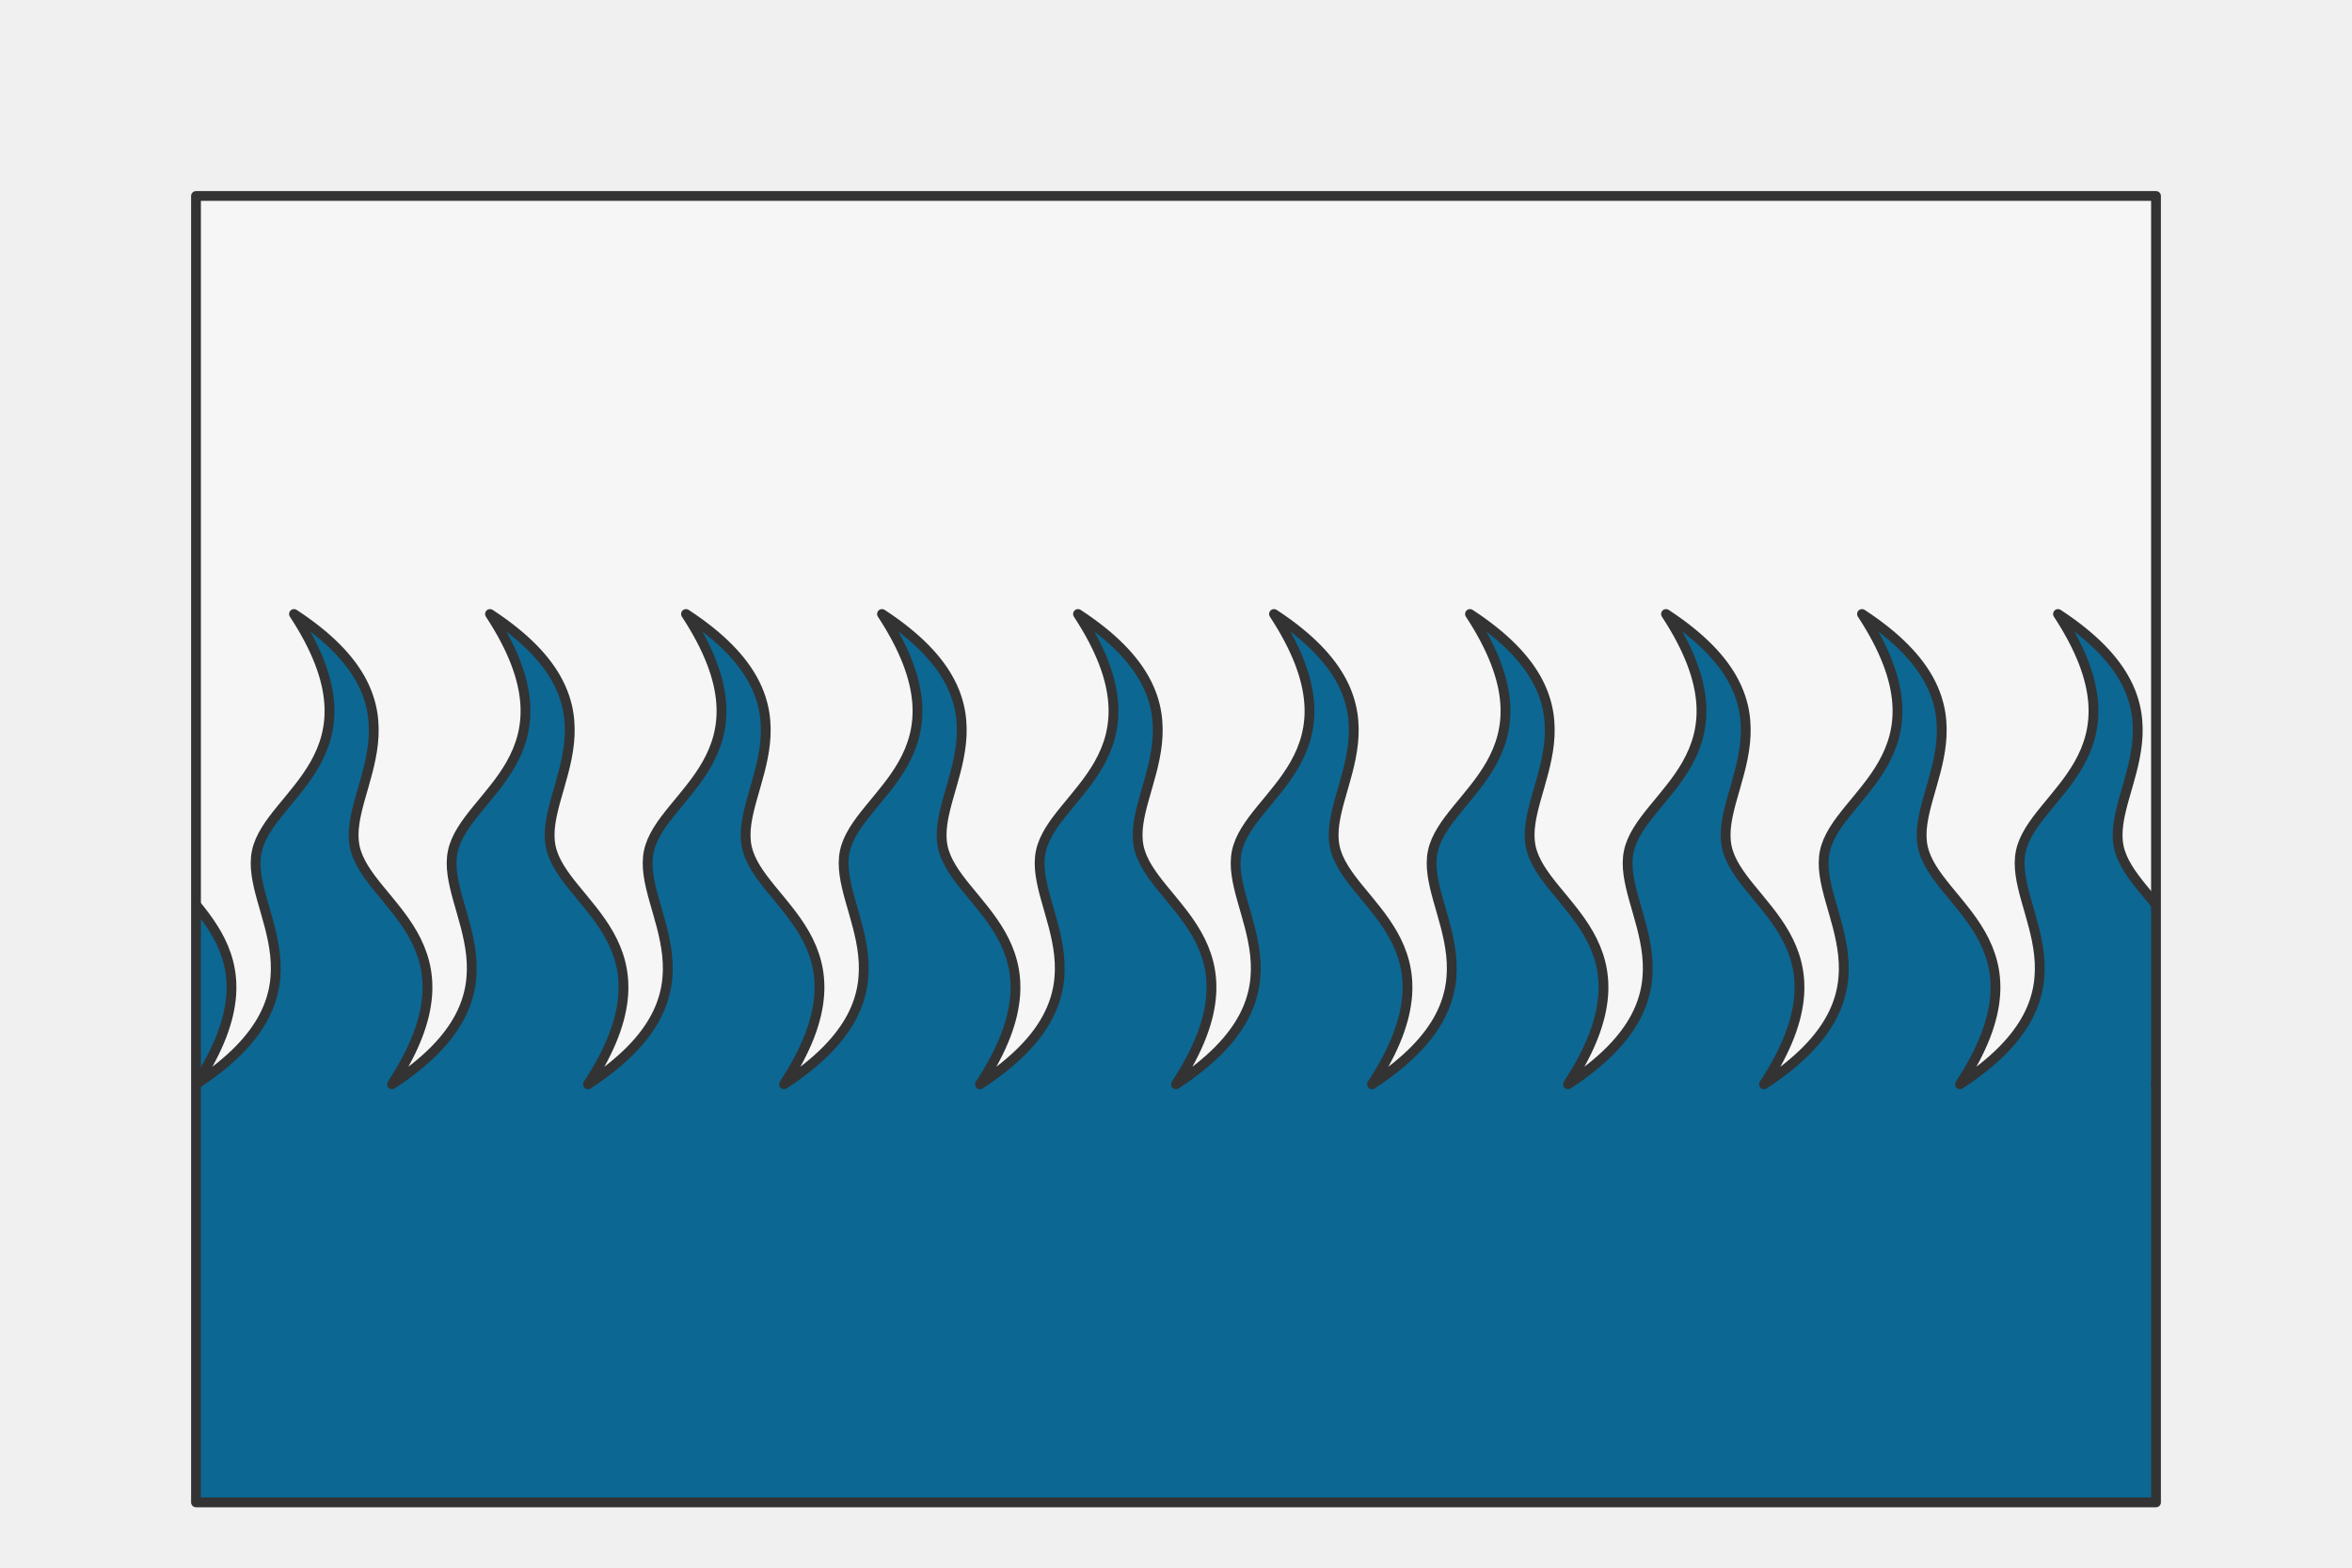
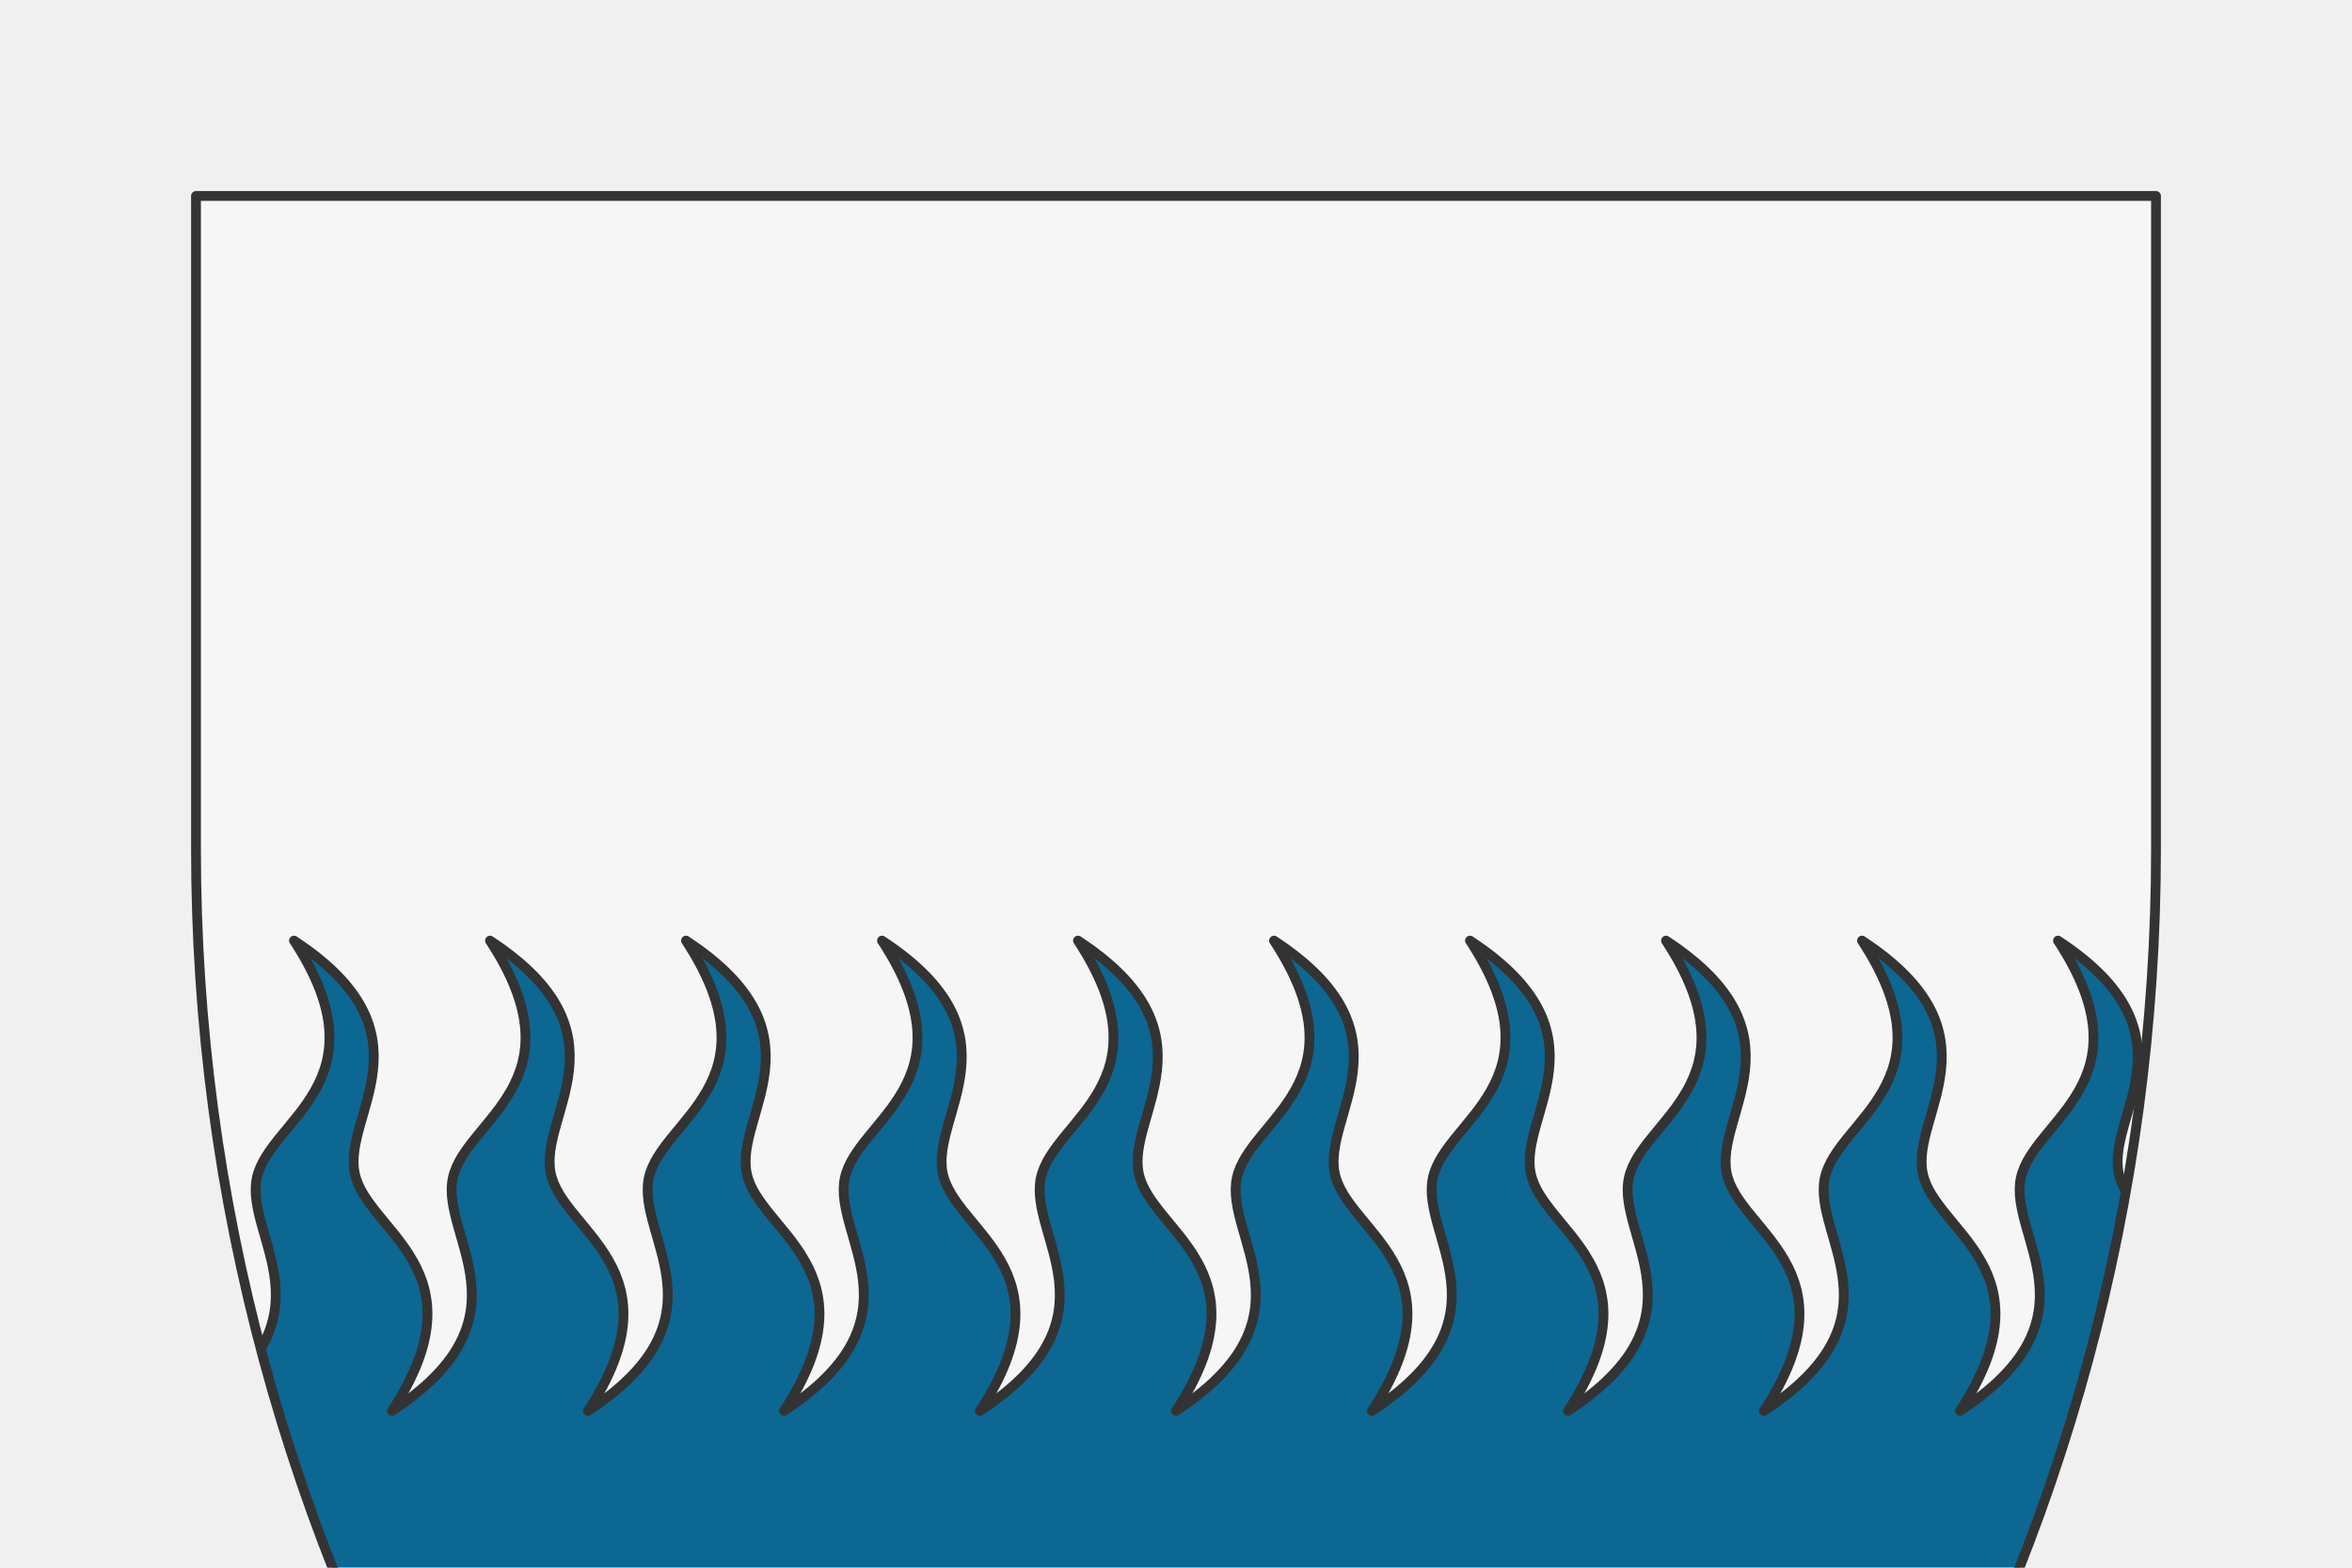
<svg xmlns="http://www.w3.org/2000/svg" preserveAspectRatio="xMidYMin slice" viewBox="0 0 120 80">
  <g transform="translate(10 10)">
    <defs>
      <mask id="a">
-         <path clip-rule="evenodd" d="M0 0h100v66.667H0z" fill-rule="evenodd" fill="#fff" />
+         <path clip-rule="evenodd" d="M50 0h50v33.333a100 100 0 0 1-50 86.603A100 100 0 0 1 0 33.333V0z" fill-rule="evenodd" fill="#fff" />
      </mask>
    </defs>
    <g mask="url(#a)">
-       <path d="M0 0h100v66.667H0z" fill-rule="evenodd" fill="#f0f0f0" />
+       <path d="M50 0h50v33.333a100 100 0 0 1-50 86.603A100 100 0 0 1 0 33.333V0z" fill-rule="evenodd" fill="#f0f0f0" />
      <defs>
        <mask id="b">
-           <path clip-rule="evenodd" d="M-60 45.333c7.25-4.75 2.475-8.875 3.1-11.875s6.65-4.875 1.9-12.125c7.25 4.75 2.475 8.875 3.1 11.875s6.65 4.875 1.9 12.125c7.25-4.75 2.475-8.875 3.1-11.875s6.65-4.875 1.9-12.125c7.25 4.75 2.475 8.875 3.1 11.875s6.65 4.875 1.9 12.125c7.25-4.75 2.475-8.875 3.1-11.875s6.65-4.875 1.9-12.125c7.25 4.75 2.475 8.875 3.1 11.875s6.65 4.875 1.9 12.125c7.25-4.75 2.475-8.875 3.1-11.875s6.65-4.875 1.9-12.125c7.25 4.75 2.475 8.875 3.1 11.875s6.65 4.875 1.9 12.125c7.25-4.75 2.475-8.875 3.1-11.875s6.65-4.875 1.9-12.125c7.25 4.75 2.475 8.875 3.1 11.875s6.65 4.875 1.9 12.125c7.25-4.75 2.475-8.875 3.1-11.875S-.25 28.583-5 21.333c7.25 4.75 2.475 8.875 3.1 11.875S4.75 38.083 0 45.333c7.25-4.75 2.475-8.875 3.1-11.875S9.75 28.583 5 21.333c7.25 4.75 2.475 8.875 3.1 11.875s6.65 4.875 1.9 12.125c7.25-4.75 2.475-8.875 3.1-11.875s6.65-4.875 1.9-12.125c7.25 4.75 2.475 8.875 3.1 11.875s6.65 4.875 1.9 12.125c7.25-4.75 2.475-8.875 3.1-11.875s6.65-4.875 1.9-12.125c7.25 4.75 2.475 8.875 3.1 11.875s6.65 4.875 1.9 12.125c7.25-4.75 2.475-8.875 3.1-11.875s6.65-4.875 1.9-12.125c7.25 4.75 2.475 8.875 3.1 11.875s6.65 4.875 1.9 12.125c7.25-4.75 2.475-8.875 3.1-11.875s6.65-4.875 1.9-12.125c7.25 4.75 2.475 8.875 3.1 11.875s6.65 4.875 1.9 12.125c7.25-4.75 2.475-8.875 3.1-11.875s6.65-4.875 1.9-12.125c7.25 4.75 2.475 8.875 3.1 11.875s6.65 4.875 1.9 12.125c7.25-4.75 2.475-8.875 3.1-11.875s6.65-4.875 1.9-12.125c7.25 4.75 2.475 8.875 3.1 11.875s6.65 4.875 1.9 12.125c7.25-4.75 2.475-8.875 3.1-11.875s6.65-4.875 1.9-12.125c7.25 4.75 2.475 8.875 3.1 11.875s6.65 4.875 1.9 12.125c7.25-4.75 2.475-8.875 3.1-11.875s6.65-4.875 1.9-12.125c7.25 4.75 2.475 8.875 3.1 11.875s6.65 4.875 1.9 12.125c7.25-4.75 2.475-8.875 3.1-11.875s6.65-4.875 1.9-12.125c7.25 4.75 2.475 8.875 3.1 11.875s6.65 4.875 1.9 12.125c7.25-4.75 2.475-8.875 3.1-11.875s6.65-4.875 1.9-12.125c7.25 4.75 2.475 8.875 3.1 11.875s6.65 4.875 1.9 12.125c7.25-4.75 2.475-8.875 3.1-11.875s6.65-4.875 1.9-12.125c7.25 4.75 2.475 8.875 3.1 11.875s6.65 4.875 1.9 12.125c7.25-4.75 2.475-8.875 3.1-11.875s6.65-4.875 1.9-12.125c7.25 4.75 2.475 8.875 3.1 11.875s6.65 4.875 1.9 12.125c7.25-4.75 2.475-8.875 3.1-11.875s6.65-4.875 1.9-12.125c7.25 4.75 2.475 8.875 3.1 11.875s6.65 4.875 1.9 12.125c7.25-4.75 2.475-8.875 3.1-11.875s6.65-4.875 1.9-12.125c7.25 4.75 2.475 8.875 3.1 11.875s6.65 4.875 1.9 12.125c7.25-4.75 2.475-8.875 3.1-11.875s6.65-4.875 1.9-12.125c7.25 4.75 2.475 8.875 3.1 11.875s6.65 4.875 1.9 12.125c7.25-4.75 2.475-8.875 3.1-11.875s6.65-4.875 1.9-12.125c7.25 4.75 2.475 8.875 3.1 11.875s6.65 4.875 1.9 12.125c7.25-4.75 2.475-8.875 3.1-11.875s6.65-4.875 1.9-12.125c7.25 4.75 2.475 8.875 3.1 11.875s6.65 4.875 1.9 12.125h820V-1000h-2000V45.333h940z" fill-rule="evenodd" fill="#fff" />
-           <path d="M-60 45.333c7.25-4.75 2.475-8.875 3.1-11.875s6.65-4.875 1.9-12.125c7.25 4.75 2.475 8.875 3.1 11.875s6.65 4.875 1.9 12.125c7.25-4.75 2.475-8.875 3.1-11.875s6.65-4.875 1.9-12.125c7.25 4.75 2.475 8.875 3.1 11.875s6.65 4.875 1.9 12.125c7.25-4.75 2.475-8.875 3.1-11.875s6.65-4.875 1.9-12.125c7.25 4.75 2.475 8.875 3.1 11.875s6.65 4.875 1.9 12.125c7.25-4.75 2.475-8.875 3.1-11.875s6.65-4.875 1.9-12.125c7.25 4.75 2.475 8.875 3.1 11.875s6.65 4.875 1.9 12.125c7.25-4.75 2.475-8.875 3.1-11.875s6.65-4.875 1.9-12.125c7.25 4.75 2.475 8.875 3.1 11.875s6.65 4.875 1.9 12.125c7.25-4.75 2.475-8.875 3.1-11.875S-.25 28.583-5 21.333c7.25 4.75 2.475 8.875 3.1 11.875S4.75 38.083 0 45.333c7.25-4.75 2.475-8.875 3.1-11.875S9.75 28.583 5 21.333c7.25 4.75 2.475 8.875 3.1 11.875s6.65 4.875 1.9 12.125c7.25-4.75 2.475-8.875 3.1-11.875s6.65-4.875 1.9-12.125c7.25 4.75 2.475 8.875 3.1 11.875s6.65 4.875 1.9 12.125c7.25-4.75 2.475-8.875 3.1-11.875s6.65-4.875 1.9-12.125c7.25 4.75 2.475 8.875 3.1 11.875s6.65 4.875 1.9 12.125c7.25-4.75 2.475-8.875 3.1-11.875s6.65-4.875 1.9-12.125c7.25 4.75 2.475 8.875 3.1 11.875s6.65 4.875 1.9 12.125c7.25-4.75 2.475-8.875 3.1-11.875s6.65-4.875 1.9-12.125c7.25 4.75 2.475 8.875 3.1 11.875s6.65 4.875 1.9 12.125c7.25-4.75 2.475-8.875 3.1-11.875s6.65-4.875 1.9-12.125c7.25 4.75 2.475 8.875 3.1 11.875s6.65 4.875 1.9 12.125c7.25-4.75 2.475-8.875 3.1-11.875s6.65-4.875 1.9-12.125c7.25 4.75 2.475 8.875 3.1 11.875s6.65 4.875 1.9 12.125c7.25-4.75 2.475-8.875 3.1-11.875s6.65-4.875 1.9-12.125c7.25 4.75 2.475 8.875 3.1 11.875s6.65 4.875 1.9 12.125c7.25-4.75 2.475-8.875 3.1-11.875s6.65-4.875 1.9-12.125c7.25 4.75 2.475 8.875 3.1 11.875s6.65 4.875 1.9 12.125c7.25-4.75 2.475-8.875 3.1-11.875s6.65-4.875 1.9-12.125c7.25 4.75 2.475 8.875 3.1 11.875s6.65 4.875 1.9 12.125c7.25-4.75 2.475-8.875 3.1-11.875s6.65-4.875 1.9-12.125c7.25 4.75 2.475 8.875 3.1 11.875s6.65 4.875 1.9 12.125c7.25-4.75 2.475-8.875 3.1-11.875s6.65-4.875 1.9-12.125c7.25 4.75 2.475 8.875 3.1 11.875s6.65 4.875 1.9 12.125c7.25-4.75 2.475-8.875 3.1-11.875s6.65-4.875 1.9-12.125c7.25 4.75 2.475 8.875 3.1 11.875s6.65 4.875 1.9 12.125c7.25-4.75 2.475-8.875 3.1-11.875s6.65-4.875 1.9-12.125c7.25 4.75 2.475 8.875 3.1 11.875s6.65 4.875 1.9 12.125c7.25-4.75 2.475-8.875 3.1-11.875s6.65-4.875 1.9-12.125c7.25 4.75 2.475 8.875 3.1 11.875s6.65 4.875 1.9 12.125c7.25-4.75 2.475-8.875 3.1-11.875s6.65-4.875 1.9-12.125c7.25 4.75 2.475 8.875 3.1 11.875s6.65 4.875 1.9 12.125c7.25-4.75 2.475-8.875 3.1-11.875s6.65-4.875 1.9-12.125c7.25 4.75 2.475 8.875 3.1 11.875s6.65 4.875 1.9 12.125c7.25-4.75 2.475-8.875 3.1-11.875s6.65-4.875 1.9-12.125c7.25 4.75 2.475 8.875 3.1 11.875s6.65 4.875 1.9 12.125h820V-1000h-2000V45.333h940z" fill="none" stroke-width=".1" stroke="#fff" />
+           <path clip-rule="evenodd" d="M-60 62c7.25-4.75 2.475-8.875 3.1-11.875S-50.25 45.25-55 38c7.25 4.75 2.475 8.875 3.1 11.875S-45.25 54.75-50 62c7.25-4.75 2.475-8.875 3.1-11.875S-40.25 45.25-45 38c7.25 4.75 2.475 8.875 3.1 11.875S-35.25 54.75-40 62c7.25-4.75 2.475-8.875 3.1-11.875S-30.25 45.25-35 38c7.25 4.75 2.475 8.875 3.1 11.875S-25.25 54.75-30 62c7.25-4.75 2.475-8.875 3.1-11.875S-20.25 45.25-25 38c7.25 4.75 2.475 8.875 3.1 11.875S-15.25 54.75-20 62c7.25-4.75 2.475-8.875 3.1-11.875S-10.25 45.25-15 38c7.25 4.75 2.475 8.875 3.1 11.875S-5.25 54.75-10 62c7.25-4.75 2.475-8.875 3.1-11.875S-.25 45.25-5 38c7.25 4.75 2.475 8.875 3.1 11.875S4.75 54.75 0 62c7.25-4.75 2.475-8.875 3.1-11.875S9.75 45.25 5 38c7.25 4.75 2.475 8.875 3.1 11.875S14.75 54.75 10 62c7.25-4.75 2.475-8.875 3.1-11.875S19.75 45.25 15 38c7.25 4.75 2.475 8.875 3.1 11.875S24.75 54.75 20 62c7.25-4.75 2.475-8.875 3.1-11.875S29.75 45.25 25 38c7.25 4.75 2.475 8.875 3.1 11.875S34.75 54.75 30 62c7.25-4.75 2.475-8.875 3.1-11.875S39.75 45.25 35 38c7.25 4.75 2.475 8.875 3.1 11.875S44.75 54.75 40 62c7.25-4.75 2.475-8.875 3.1-11.875S49.75 45.25 45 38c7.25 4.75 2.475 8.875 3.1 11.875S54.75 54.75 50 62c7.25-4.75 2.475-8.875 3.1-11.875S59.75 45.25 55 38c7.25 4.75 2.475 8.875 3.1 11.875S64.75 54.75 60 62c7.25-4.75 2.475-8.875 3.1-11.875S69.75 45.25 65 38c7.25 4.75 2.475 8.875 3.1 11.875S74.75 54.75 70 62c7.25-4.75 2.475-8.875 3.1-11.875S79.75 45.25 75 38c7.25 4.75 2.475 8.875 3.1 11.875S84.75 54.75 80 62c7.25-4.75 2.475-8.875 3.1-11.875S89.75 45.25 85 38c7.25 4.75 2.475 8.875 3.1 11.875S94.75 54.75 90 62c7.25-4.75 2.475-8.875 3.1-11.875S99.75 45.25 95 38c7.25 4.75 2.475 8.875 3.1 11.875S104.75 54.75 100 62c7.25-4.75 2.475-8.875 3.1-11.875S109.75 45.25 105 38c7.25 4.75 2.475 8.875 3.1 11.875S114.75 54.75 110 62c7.25-4.75 2.475-8.875 3.1-11.875S119.75 45.25 115 38c7.25 4.75 2.475 8.875 3.1 11.875S124.75 54.75 120 62c7.25-4.75 2.475-8.875 3.1-11.875S129.75 45.25 125 38c7.25 4.75 2.475 8.875 3.1 11.875S134.75 54.75 130 62c7.25-4.75 2.475-8.875 3.1-11.875S139.75 45.25 135 38c7.25 4.75 2.475 8.875 3.1 11.875S144.75 54.75 140 62c7.25-4.75 2.475-8.875 3.1-11.875S149.75 45.25 145 38c7.25 4.75 2.475 8.875 3.1 11.875S154.75 54.75 150 62c7.25-4.75 2.475-8.875 3.1-11.875S159.75 45.25 155 38c7.25 4.75 2.475 8.875 3.1 11.875S164.75 54.75 160 62c7.25-4.75 2.475-8.875 3.1-11.875S169.75 45.25 165 38c7.25 4.75 2.475 8.875 3.1 11.875S174.75 54.75 170 62c7.25-4.75 2.475-8.875 3.1-11.875S179.75 45.25 175 38c7.25 4.75 2.475 8.875 3.1 11.875S184.75 54.75 180 62h820v-1062h-2000V62h940z" fill-rule="evenodd" fill="#fff" />
+           <path d="M-60 62c7.25-4.75 2.475-8.875 3.1-11.875S-50.25 45.25-55 38c7.25 4.75 2.475 8.875 3.1 11.875S-45.25 54.75-50 62c7.25-4.75 2.475-8.875 3.1-11.875S-40.25 45.25-45 38c7.25 4.75 2.475 8.875 3.1 11.875S-35.25 54.75-40 62c7.25-4.75 2.475-8.875 3.1-11.875S-30.25 45.25-35 38c7.25 4.75 2.475 8.875 3.1 11.875S-25.25 54.75-30 62c7.25-4.75 2.475-8.875 3.1-11.875S-20.25 45.25-25 38c7.25 4.75 2.475 8.875 3.1 11.875S-15.25 54.75-20 62c7.25-4.75 2.475-8.875 3.1-11.875S-10.25 45.25-15 38c7.25 4.75 2.475 8.875 3.1 11.875S-5.25 54.75-10 62c7.25-4.75 2.475-8.875 3.1-11.875S-.25 45.25-5 38c7.25 4.75 2.475 8.875 3.1 11.875S4.75 54.75 0 62c7.25-4.75 2.475-8.875 3.1-11.875S9.75 45.25 5 38c7.25 4.75 2.475 8.875 3.1 11.875S14.75 54.75 10 62c7.25-4.75 2.475-8.875 3.1-11.875S19.75 45.25 15 38c7.25 4.75 2.475 8.875 3.1 11.875S24.75 54.75 20 62c7.25-4.75 2.475-8.875 3.1-11.875S29.75 45.25 25 38c7.25 4.75 2.475 8.875 3.1 11.875S34.75 54.75 30 62c7.25-4.75 2.475-8.875 3.1-11.875S39.75 45.25 35 38c7.25 4.75 2.475 8.875 3.1 11.875S44.75 54.75 40 62c7.25-4.75 2.475-8.875 3.1-11.875S49.75 45.25 45 38c7.25 4.75 2.475 8.875 3.1 11.875S54.75 54.75 50 62c7.25-4.75 2.475-8.875 3.1-11.875S59.75 45.25 55 38c7.25 4.75 2.475 8.875 3.1 11.875S64.75 54.75 60 62c7.25-4.75 2.475-8.875 3.1-11.875S69.75 45.25 65 38c7.25 4.75 2.475 8.875 3.1 11.875S74.75 54.75 70 62c7.25-4.75 2.475-8.875 3.1-11.875S79.75 45.25 75 38c7.25 4.75 2.475 8.875 3.1 11.875S84.75 54.75 80 62c7.25-4.75 2.475-8.875 3.1-11.875S89.75 45.25 85 38c7.25 4.75 2.475 8.875 3.1 11.875S94.75 54.75 90 62c7.25-4.75 2.475-8.875 3.1-11.875S99.75 45.25 95 38c7.25 4.75 2.475 8.875 3.1 11.875S104.75 54.75 100 62c7.25-4.75 2.475-8.875 3.1-11.875S109.75 45.25 105 38c7.25 4.75 2.475 8.875 3.1 11.875S114.75 54.75 110 62c7.25-4.75 2.475-8.875 3.1-11.875S119.75 45.25 115 38c7.25 4.75 2.475 8.875 3.1 11.875S124.75 54.75 120 62c7.25-4.75 2.475-8.875 3.1-11.875S129.75 45.25 125 38c7.25 4.75 2.475 8.875 3.1 11.875S134.75 54.75 130 62c7.25-4.75 2.475-8.875 3.1-11.875S139.75 45.25 135 38c7.25 4.75 2.475 8.875 3.1 11.875S144.75 54.75 140 62c7.25-4.75 2.475-8.875 3.1-11.875S149.75 45.25 145 38c7.25 4.75 2.475 8.875 3.1 11.875S154.75 54.75 150 62c7.25-4.75 2.475-8.875 3.1-11.875S159.75 45.25 155 38c7.25 4.75 2.475 8.875 3.1 11.875S164.75 54.75 160 62c7.25-4.75 2.475-8.875 3.1-11.875S169.75 45.25 165 38c7.25 4.75 2.475 8.875 3.1 11.875S174.75 54.75 170 62c7.25-4.75 2.475-8.875 3.1-11.875S179.75 45.25 175 38c7.25 4.75 2.475 8.875 3.1 11.875S184.75 54.75 180 62h820v-1062h-2000V62h940z" fill="none" stroke-width=".1" stroke="#fff" />
        </mask>
      </defs>
      <g mask="url(#b)">
        <path fill="#f6f6f6" style="cursor:pointer" d="M-1000-1000h2000v2000h-2000z" />
      </g>
      <defs>
        <mask id="c">
-           <path clip-rule="evenodd" d="M-60 45.333c7.25-4.75 2.475-8.875 3.1-11.875s6.65-4.875 1.9-12.125c7.25 4.75 2.475 8.875 3.1 11.875s6.65 4.875 1.9 12.125c7.25-4.75 2.475-8.875 3.1-11.875s6.65-4.875 1.9-12.125c7.25 4.75 2.475 8.875 3.1 11.875s6.65 4.875 1.9 12.125c7.25-4.75 2.475-8.875 3.1-11.875s6.65-4.875 1.9-12.125c7.25 4.75 2.475 8.875 3.1 11.875s6.65 4.875 1.9 12.125c7.25-4.75 2.475-8.875 3.1-11.875s6.65-4.875 1.9-12.125c7.25 4.75 2.475 8.875 3.1 11.875s6.65 4.875 1.9 12.125c7.25-4.75 2.475-8.875 3.1-11.875s6.65-4.875 1.9-12.125c7.25 4.75 2.475 8.875 3.1 11.875s6.65 4.875 1.9 12.125c7.25-4.75 2.475-8.875 3.1-11.875S-.25 28.583-5 21.333c7.25 4.75 2.475 8.875 3.1 11.875S4.75 38.083 0 45.333c7.25-4.75 2.475-8.875 3.1-11.875S9.75 28.583 5 21.333c7.25 4.75 2.475 8.875 3.1 11.875s6.65 4.875 1.9 12.125c7.25-4.75 2.475-8.875 3.1-11.875s6.65-4.875 1.9-12.125c7.25 4.75 2.475 8.875 3.1 11.875s6.65 4.875 1.9 12.125c7.25-4.75 2.475-8.875 3.1-11.875s6.65-4.875 1.9-12.125c7.25 4.75 2.475 8.875 3.1 11.875s6.65 4.875 1.9 12.125c7.25-4.75 2.475-8.875 3.1-11.875s6.65-4.875 1.9-12.125c7.25 4.75 2.475 8.875 3.1 11.875s6.65 4.875 1.9 12.125c7.25-4.75 2.475-8.875 3.1-11.875s6.65-4.875 1.9-12.125c7.25 4.75 2.475 8.875 3.1 11.875s6.65 4.875 1.9 12.125c7.25-4.75 2.475-8.875 3.1-11.875s6.65-4.875 1.9-12.125c7.25 4.75 2.475 8.875 3.1 11.875s6.65 4.875 1.9 12.125c7.25-4.75 2.475-8.875 3.1-11.875s6.65-4.875 1.9-12.125c7.25 4.75 2.475 8.875 3.1 11.875s6.65 4.875 1.9 12.125c7.25-4.75 2.475-8.875 3.1-11.875s6.65-4.875 1.9-12.125c7.25 4.75 2.475 8.875 3.1 11.875s6.65 4.875 1.9 12.125c7.25-4.75 2.475-8.875 3.1-11.875s6.65-4.875 1.9-12.125c7.25 4.75 2.475 8.875 3.1 11.875s6.65 4.875 1.9 12.125c7.25-4.75 2.475-8.875 3.1-11.875s6.65-4.875 1.9-12.125c7.25 4.75 2.475 8.875 3.1 11.875s6.65 4.875 1.9 12.125c7.25-4.75 2.475-8.875 3.1-11.875s6.65-4.875 1.9-12.125c7.25 4.75 2.475 8.875 3.1 11.875s6.65 4.875 1.9 12.125c7.25-4.75 2.475-8.875 3.1-11.875s6.65-4.875 1.9-12.125c7.25 4.75 2.475 8.875 3.1 11.875s6.65 4.875 1.9 12.125c7.25-4.75 2.475-8.875 3.1-11.875s6.65-4.875 1.9-12.125c7.25 4.75 2.475 8.875 3.1 11.875s6.65 4.875 1.9 12.125c7.25-4.75 2.475-8.875 3.1-11.875s6.65-4.875 1.9-12.125c7.25 4.75 2.475 8.875 3.1 11.875s6.65 4.875 1.9 12.125c7.25-4.75 2.475-8.875 3.1-11.875s6.65-4.875 1.9-12.125c7.25 4.75 2.475 8.875 3.1 11.875s6.65 4.875 1.9 12.125c7.25-4.75 2.475-8.875 3.1-11.875s6.65-4.875 1.9-12.125c7.25 4.75 2.475 8.875 3.1 11.875s6.65 4.875 1.9 12.125c7.25-4.75 2.475-8.875 3.1-11.875s6.65-4.875 1.9-12.125c7.25 4.75 2.475 8.875 3.1 11.875s6.65 4.875 1.9 12.125c7.25-4.75 2.475-8.875 3.1-11.875s6.65-4.875 1.9-12.125c7.25 4.75 2.475 8.875 3.1 11.875s6.65 4.875 1.9 12.125h820V1000h-2000V45.333h940z" fill-rule="evenodd" fill="#fff" />
+           <path clip-rule="evenodd" d="M-60 62c7.25-4.75 2.475-8.875 3.1-11.875S-50.25 45.25-55 38c7.25 4.75 2.475 8.875 3.1 11.875S-45.25 54.75-50 62c7.25-4.75 2.475-8.875 3.1-11.875S-40.25 45.25-45 38c7.25 4.75 2.475 8.875 3.1 11.875S-35.25 54.75-40 62c7.25-4.75 2.475-8.875 3.1-11.875S-30.25 45.25-35 38c7.25 4.75 2.475 8.875 3.1 11.875S-25.25 54.75-30 62c7.25-4.75 2.475-8.875 3.1-11.875S-20.25 45.25-25 38c7.25 4.75 2.475 8.875 3.1 11.875S-15.25 54.75-20 62c7.25-4.75 2.475-8.875 3.1-11.875S-10.25 45.25-15 38c7.25 4.75 2.475 8.875 3.1 11.875S-5.25 54.75-10 62c7.25-4.75 2.475-8.875 3.1-11.875S-.25 45.25-5 38c7.25 4.75 2.475 8.875 3.1 11.875S4.75 54.75 0 62c7.25-4.75 2.475-8.875 3.1-11.875S9.75 45.25 5 38c7.25 4.75 2.475 8.875 3.1 11.875S14.75 54.75 10 62c7.25-4.75 2.475-8.875 3.1-11.875S19.75 45.25 15 38c7.25 4.75 2.475 8.875 3.1 11.875S24.75 54.75 20 62c7.25-4.75 2.475-8.875 3.1-11.875S29.75 45.25 25 38c7.25 4.75 2.475 8.875 3.1 11.875S34.75 54.75 30 62c7.25-4.75 2.475-8.875 3.1-11.875S39.75 45.25 35 38c7.25 4.75 2.475 8.875 3.1 11.875S44.75 54.75 40 62c7.25-4.75 2.475-8.875 3.1-11.875S49.75 45.25 45 38c7.25 4.75 2.475 8.875 3.1 11.875S54.75 54.75 50 62c7.25-4.75 2.475-8.875 3.1-11.875S59.75 45.25 55 38c7.25 4.75 2.475 8.875 3.1 11.875S64.75 54.75 60 62c7.25-4.75 2.475-8.875 3.1-11.875S69.75 45.25 65 38c7.25 4.75 2.475 8.875 3.1 11.875S74.75 54.75 70 62c7.25-4.75 2.475-8.875 3.1-11.875S79.75 45.25 75 38c7.25 4.75 2.475 8.875 3.1 11.875S84.75 54.75 80 62c7.25-4.75 2.475-8.875 3.1-11.875S89.75 45.25 85 38c7.25 4.75 2.475 8.875 3.1 11.875S94.75 54.75 90 62c7.25-4.75 2.475-8.875 3.1-11.875S99.75 45.25 95 38c7.25 4.75 2.475 8.875 3.1 11.875S104.75 54.75 100 62c7.25-4.75 2.475-8.875 3.1-11.875S109.75 45.25 105 38c7.25 4.75 2.475 8.875 3.1 11.875S114.75 54.75 110 62c7.25-4.75 2.475-8.875 3.1-11.875S119.75 45.25 115 38c7.25 4.75 2.475 8.875 3.1 11.875S124.75 54.75 120 62c7.25-4.75 2.475-8.875 3.1-11.875S129.75 45.25 125 38c7.25 4.75 2.475 8.875 3.1 11.875S134.75 54.75 130 62c7.25-4.75 2.475-8.875 3.1-11.875S139.75 45.25 135 38c7.25 4.75 2.475 8.875 3.1 11.875S144.75 54.75 140 62c7.25-4.75 2.475-8.875 3.1-11.875S149.75 45.25 145 38c7.25 4.75 2.475 8.875 3.1 11.875S154.75 54.75 150 62c7.25-4.75 2.475-8.875 3.1-11.875S159.75 45.25 155 38c7.25 4.75 2.475 8.875 3.1 11.875S164.75 54.75 160 62c7.25-4.75 2.475-8.875 3.1-11.875S169.75 45.25 165 38c7.25 4.75 2.475 8.875 3.1 11.875S174.75 54.75 170 62c7.25-4.75 2.475-8.875 3.1-11.875S179.75 45.25 175 38c7.25 4.75 2.475 8.875 3.1 11.875S184.75 54.75 180 62h820v938h-2000V62h940z" fill-rule="evenodd" fill="#fff" />
        </mask>
      </defs>
      <g mask="url(#c)">
        <path fill="#0c6793" style="cursor:pointer" d="M-1000-1000h2000v2000h-2000z" />
      </g>
-       <path d="M-60 45.333c7.25-4.75 2.475-8.875 3.1-11.875s6.65-4.875 1.9-12.125c7.25 4.75 2.475 8.875 3.1 11.875s6.65 4.875 1.9 12.125c7.25-4.75 2.475-8.875 3.1-11.875s6.65-4.875 1.9-12.125c7.25 4.75 2.475 8.875 3.1 11.875s6.65 4.875 1.9 12.125c7.25-4.75 2.475-8.875 3.1-11.875s6.65-4.875 1.9-12.125c7.25 4.75 2.475 8.875 3.1 11.875s6.65 4.875 1.9 12.125c7.25-4.75 2.475-8.875 3.1-11.875s6.65-4.875 1.9-12.125c7.25 4.75 2.475 8.875 3.1 11.875s6.65 4.875 1.9 12.125c7.25-4.75 2.475-8.875 3.1-11.875s6.65-4.875 1.9-12.125c7.25 4.75 2.475 8.875 3.1 11.875s6.65 4.875 1.9 12.125c7.25-4.75 2.475-8.875 3.1-11.875S-.25 28.583-5 21.333c7.25 4.75 2.475 8.875 3.1 11.875S4.75 38.083 0 45.333c7.25-4.75 2.475-8.875 3.1-11.875S9.75 28.583 5 21.333c7.25 4.75 2.475 8.875 3.1 11.875s6.65 4.875 1.9 12.125c7.25-4.75 2.475-8.875 3.1-11.875s6.65-4.875 1.9-12.125c7.25 4.75 2.475 8.875 3.1 11.875s6.65 4.875 1.9 12.125c7.25-4.75 2.475-8.875 3.1-11.875s6.65-4.875 1.9-12.125c7.25 4.75 2.475 8.875 3.1 11.875s6.65 4.875 1.9 12.125c7.25-4.75 2.475-8.875 3.1-11.875s6.65-4.875 1.9-12.125c7.25 4.75 2.475 8.875 3.1 11.875s6.65 4.875 1.9 12.125c7.25-4.75 2.475-8.875 3.1-11.875s6.65-4.875 1.9-12.125c7.25 4.75 2.475 8.875 3.1 11.875s6.65 4.875 1.9 12.125c7.25-4.75 2.475-8.875 3.1-11.875s6.65-4.875 1.9-12.125c7.25 4.75 2.475 8.875 3.1 11.875s6.65 4.875 1.9 12.125c7.25-4.75 2.475-8.875 3.1-11.875s6.65-4.875 1.9-12.125c7.25 4.75 2.475 8.875 3.1 11.875s6.65 4.875 1.9 12.125c7.25-4.75 2.475-8.875 3.1-11.875s6.65-4.875 1.9-12.125c7.25 4.75 2.475 8.875 3.1 11.875s6.65 4.875 1.9 12.125c7.25-4.75 2.475-8.875 3.1-11.875s6.65-4.875 1.9-12.125c7.25 4.75 2.475 8.875 3.1 11.875s6.65 4.875 1.9 12.125c7.25-4.75 2.475-8.875 3.1-11.875s6.65-4.875 1.9-12.125c7.25 4.75 2.475 8.875 3.1 11.875s6.65 4.875 1.9 12.125c7.25-4.75 2.475-8.875 3.1-11.875s6.65-4.875 1.9-12.125c7.25 4.75 2.475 8.875 3.1 11.875s6.65 4.875 1.9 12.125c7.25-4.75 2.475-8.875 3.1-11.875s6.65-4.875 1.9-12.125c7.25 4.75 2.475 8.875 3.1 11.875s6.65 4.875 1.9 12.125c7.25-4.75 2.475-8.875 3.1-11.875s6.65-4.875 1.9-12.125c7.25 4.75 2.475 8.875 3.1 11.875s6.65 4.875 1.9 12.125c7.25-4.75 2.475-8.875 3.1-11.875s6.65-4.875 1.9-12.125c7.25 4.75 2.475 8.875 3.1 11.875s6.65 4.875 1.9 12.125c7.25-4.75 2.475-8.875 3.1-11.875s6.65-4.875 1.9-12.125c7.25 4.75 2.475 8.875 3.1 11.875s6.65 4.875 1.9 12.125c7.25-4.75 2.475-8.875 3.1-11.875s6.65-4.875 1.9-12.125c7.25 4.75 2.475 8.875 3.1 11.875s6.65 4.875 1.9 12.125c7.25-4.75 2.475-8.875 3.1-11.875s6.65-4.875 1.9-12.125c7.25 4.75 2.475 8.875 3.1 11.875s6.65 4.875 1.9 12.125c7.25-4.75 2.475-8.875 3.1-11.875s6.65-4.875 1.9-12.125c7.25 4.75 2.475 8.875 3.1 11.875s6.65 4.875 1.9 12.125" fill="none" stroke-linecap="round" stroke-linejoin="round" stroke-width=".5" stroke="#333" />
+       <path d="M-60 62c7.25-4.75 2.475-8.875 3.1-11.875S-50.25 45.25-55 38c7.25 4.75 2.475 8.875 3.1 11.875S-45.25 54.75-50 62c7.25-4.75 2.475-8.875 3.1-11.875S-40.25 45.25-45 38c7.25 4.75 2.475 8.875 3.1 11.875S-35.25 54.75-40 62c7.25-4.75 2.475-8.875 3.1-11.875S-30.25 45.25-35 38c7.25 4.75 2.475 8.875 3.1 11.875S-25.25 54.75-30 62c7.25-4.75 2.475-8.875 3.1-11.875S-20.25 45.25-25 38c7.25 4.75 2.475 8.875 3.1 11.875S-15.25 54.75-20 62c7.25-4.75 2.475-8.875 3.1-11.875S-10.25 45.25-15 38c7.25 4.75 2.475 8.875 3.1 11.875S-5.25 54.75-10 62c7.25-4.75 2.475-8.875 3.1-11.875S-.25 45.25-5 38c7.25 4.75 2.475 8.875 3.1 11.875S4.75 54.75 0 62c7.25-4.75 2.475-8.875 3.1-11.875S9.75 45.25 5 38c7.25 4.75 2.475 8.875 3.1 11.875S14.75 54.75 10 62c7.25-4.75 2.475-8.875 3.1-11.875S19.75 45.25 15 38c7.25 4.75 2.475 8.875 3.1 11.875S24.75 54.75 20 62c7.25-4.75 2.475-8.875 3.1-11.875S29.75 45.25 25 38c7.25 4.75 2.475 8.875 3.1 11.875S34.75 54.75 30 62c7.25-4.75 2.475-8.875 3.1-11.875S39.75 45.25 35 38c7.25 4.75 2.475 8.875 3.1 11.875S44.75 54.75 40 62c7.25-4.75 2.475-8.875 3.1-11.875S49.75 45.25 45 38c7.25 4.75 2.475 8.875 3.1 11.875S54.75 54.75 50 62c7.25-4.75 2.475-8.875 3.1-11.875S59.75 45.25 55 38c7.25 4.75 2.475 8.875 3.1 11.875S64.75 54.75 60 62c7.25-4.75 2.475-8.875 3.1-11.875S69.75 45.25 65 38c7.25 4.75 2.475 8.875 3.1 11.875S74.75 54.75 70 62c7.25-4.75 2.475-8.875 3.1-11.875S79.75 45.25 75 38c7.25 4.75 2.475 8.875 3.1 11.875S84.75 54.75 80 62c7.25-4.75 2.475-8.875 3.1-11.875S89.75 45.25 85 38c7.25 4.75 2.475 8.875 3.1 11.875S94.75 54.75 90 62c7.25-4.75 2.475-8.875 3.1-11.875S99.75 45.25 95 38c7.25 4.75 2.475 8.875 3.1 11.875S104.75 54.75 100 62c7.25-4.75 2.475-8.875 3.1-11.875S109.75 45.25 105 38c7.25 4.75 2.475 8.875 3.1 11.875S114.75 54.75 110 62c7.25-4.75 2.475-8.875 3.1-11.875S119.75 45.25 115 38c7.25 4.75 2.475 8.875 3.1 11.875S124.75 54.75 120 62c7.25-4.75 2.475-8.875 3.1-11.875S129.75 45.25 125 38c7.25 4.75 2.475 8.875 3.1 11.875S134.75 54.75 130 62c7.25-4.75 2.475-8.875 3.1-11.875S139.75 45.25 135 38c7.25 4.75 2.475 8.875 3.1 11.875S144.75 54.75 140 62c7.25-4.75 2.475-8.875 3.1-11.875S149.75 45.25 145 38c7.25 4.75 2.475 8.875 3.1 11.875S154.75 54.75 150 62c7.25-4.75 2.475-8.875 3.1-11.875S159.75 45.25 155 38c7.25 4.75 2.475 8.875 3.1 11.875S164.75 54.75 160 62c7.25-4.75 2.475-8.875 3.1-11.875S169.75 45.25 165 38c7.25 4.75 2.475 8.875 3.1 11.875S174.75 54.75 170 62c7.25-4.75 2.475-8.875 3.1-11.875S179.75 45.25 175 38c7.25 4.75 2.475 8.875 3.1 11.875S184.75 54.75 180 62" fill="none" stroke-linecap="round" stroke-linejoin="round" stroke-width=".5" stroke="#333" />
    </g>
-     <path d="M0 0h100v66.667H0z" fill="none" stroke-linecap="round" stroke-linejoin="round" stroke-width=".5" stroke="#333" />
+     <path d="M50 0h50v33.333a100 100 0 0 1-50 86.603A100 100 0 0 1 0 33.333V0z" fill="none" stroke-linecap="round" stroke-linejoin="round" stroke-width=".5" stroke="#333" />
  </g>
</svg>
